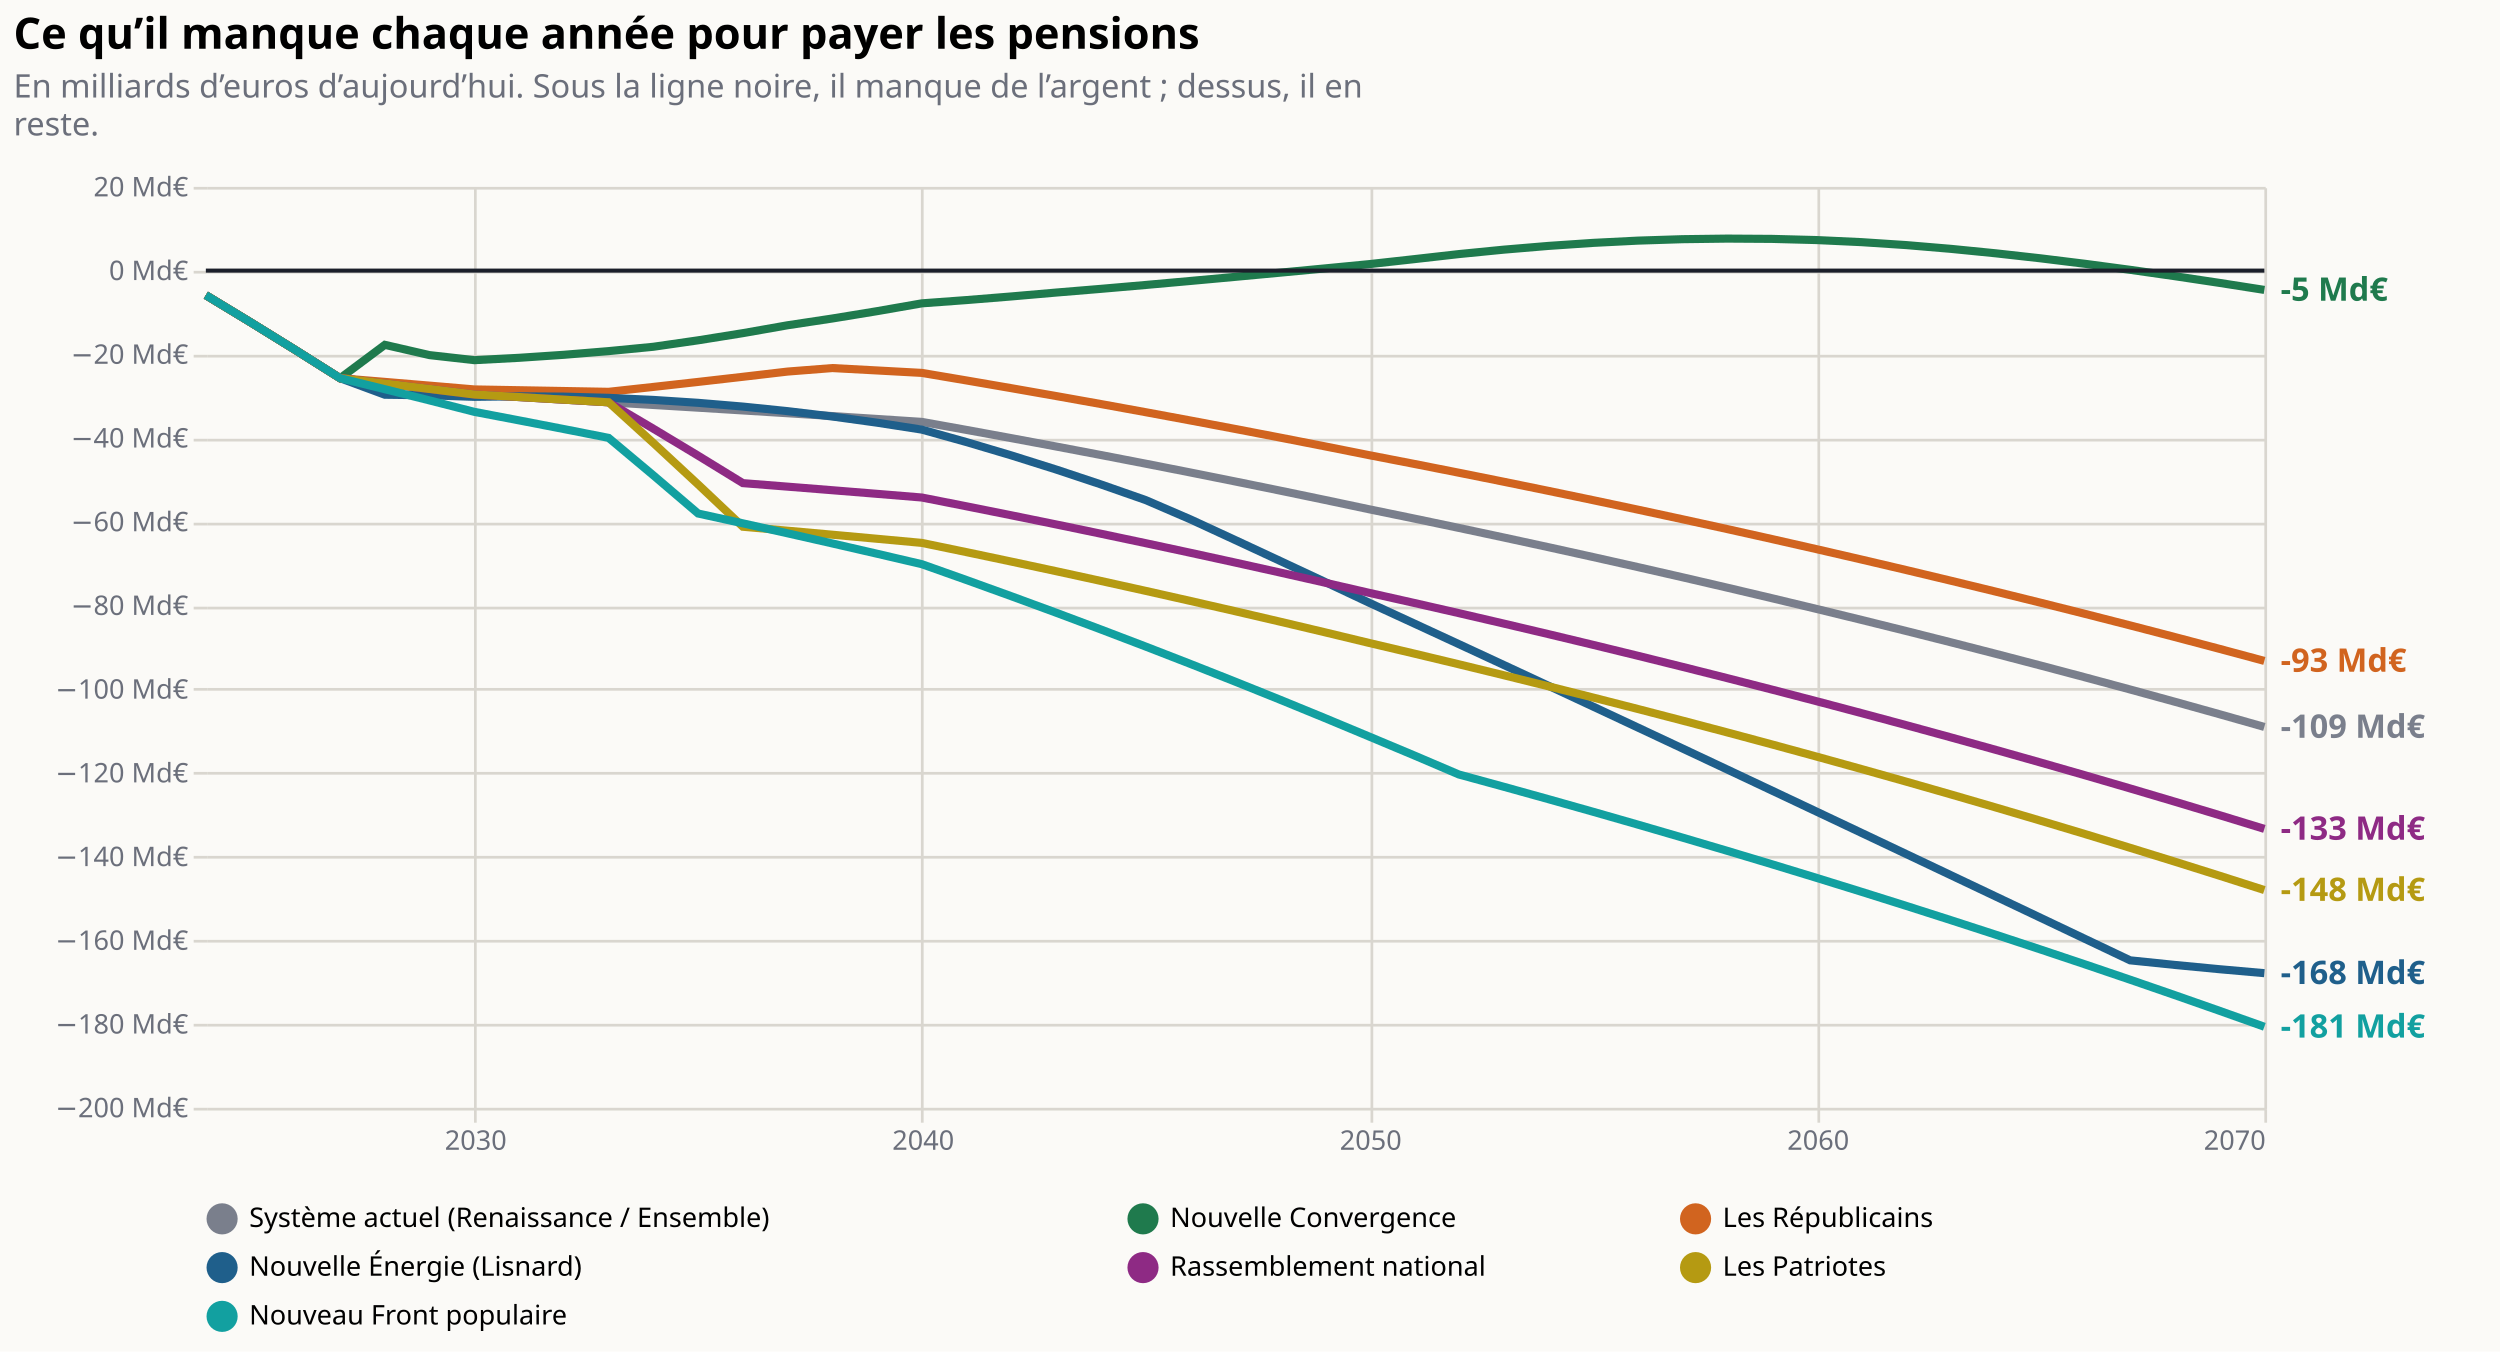
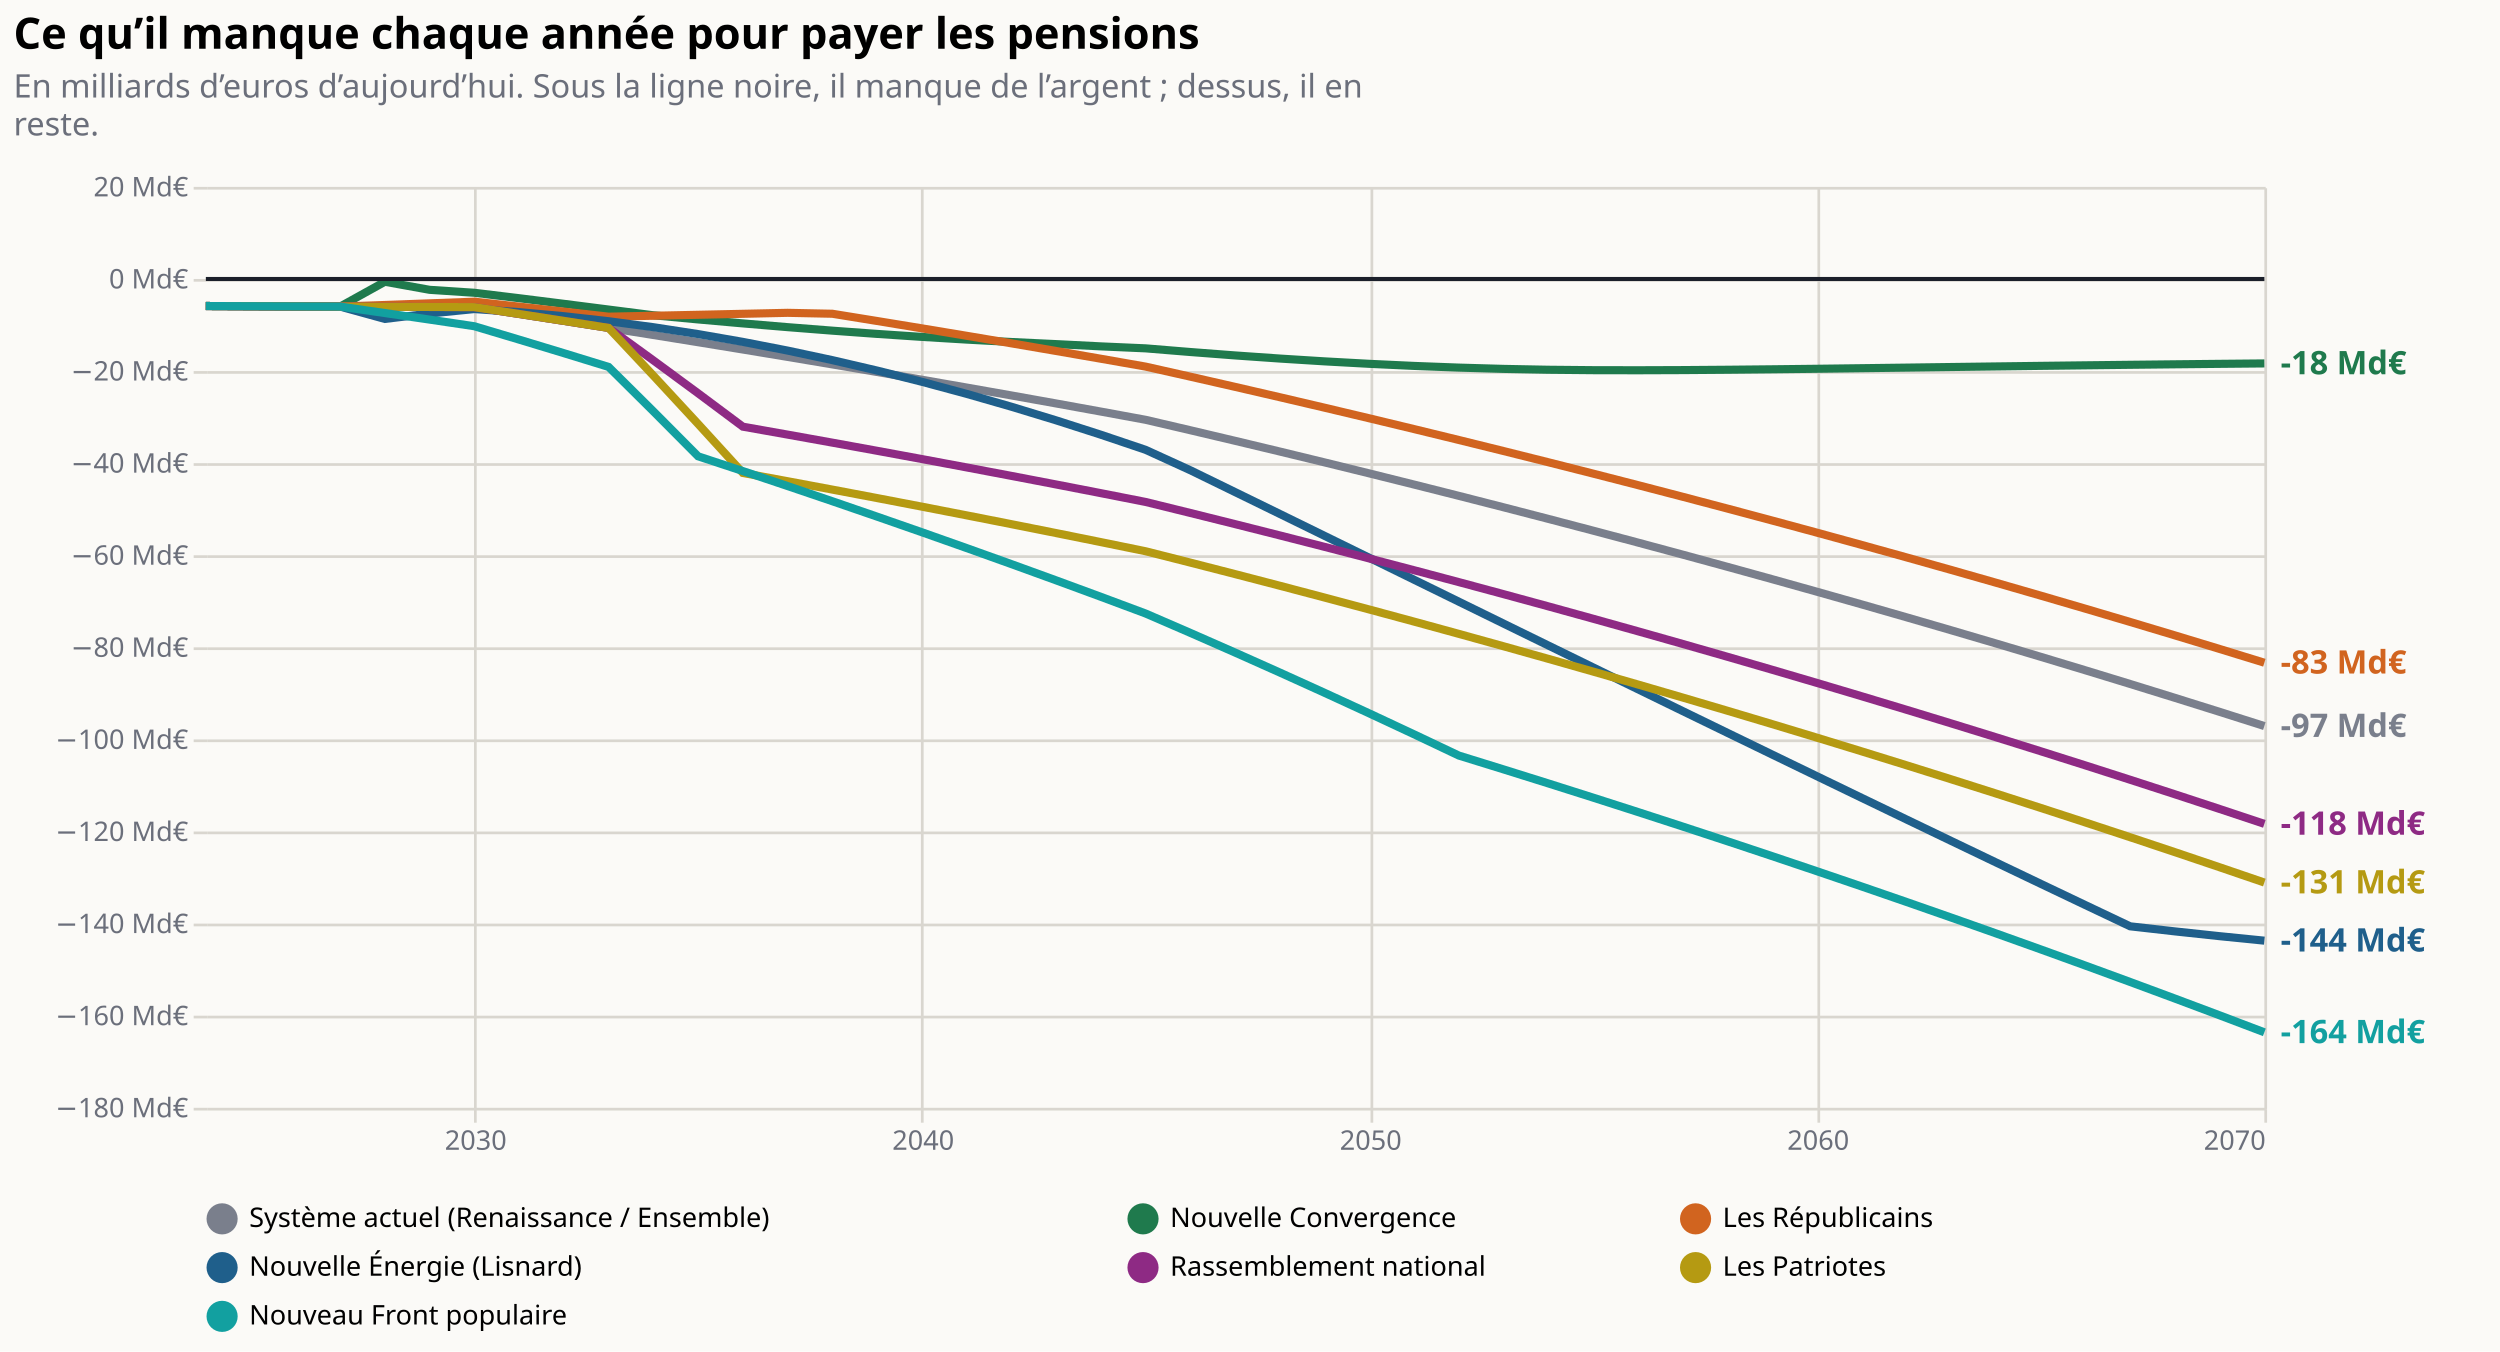
<svg xmlns="http://www.w3.org/2000/svg" version="1.1" class="marks" width="923" height="499" viewBox="0 0 923 499">
  <rect width="923" height="499" fill="#fbfaf7" />
  <g fill="none" stroke-miterlimit="4" transform="translate(76,69)">
    <g class="mark-group role-frame root" role="graphics-object" aria-roledescription="group mark container">
      <g transform="translate(0,0)">
        <path class="background" aria-hidden="true" d="M0,0h760v340h-760Z" />
        <g>
          <g class="mark-group role-axis" aria-hidden="true">
            <g transform="translate(0.5,340.5)">
              <path class="background" aria-hidden="true" d="M0,0h0v0h0Z" pointer-events="none" />
              <g>
                <g class="mark-rule role-axis-grid" pointer-events="none">
                  <line transform="translate(99,-340)" x2="0" y2="340" stroke="#d9d6cf" stroke-width="1" opacity="1" />
                  <line transform="translate(264,-340)" x2="0" y2="340" stroke="#d9d6cf" stroke-width="1" opacity="1" />
                  <line transform="translate(430,-340)" x2="0" y2="340" stroke="#d9d6cf" stroke-width="1" opacity="1" />
                  <line transform="translate(595,-340)" x2="0" y2="340" stroke="#d9d6cf" stroke-width="1" opacity="1" />
                  <line transform="translate(760,-340)" x2="0" y2="340" stroke="#d9d6cf" stroke-width="1" opacity="1" />
                </g>
              </g>
              <path class="foreground" aria-hidden="true" d="" pointer-events="none" display="none" />
            </g>
          </g>
          <g class="mark-group role-axis" aria-hidden="true">
            <g transform="translate(0.5,0.5)">
              <path class="background" aria-hidden="true" d="M0,0h0v0h0Z" pointer-events="none" />
              <g>
                <g class="mark-rule role-axis-grid" pointer-events="none">
                  <line transform="translate(0,340)" x2="760" y2="0" stroke="#d9d6cf" stroke-width="1" opacity="1" />
-                   <line transform="translate(0,309)" x2="760" y2="0" stroke="#d9d6cf" stroke-width="1" opacity="1" />
-                   <line transform="translate(0,278)" x2="760" y2="0" stroke="#d9d6cf" stroke-width="1" opacity="1" />
-                   <line transform="translate(0,247)" x2="760" y2="0" stroke="#d9d6cf" stroke-width="1" opacity="1" />
-                   <line transform="translate(0,216)" x2="760" y2="0" stroke="#d9d6cf" stroke-width="1" opacity="1" />
-                   <line transform="translate(0,185)" x2="760" y2="0" stroke="#d9d6cf" stroke-width="1" opacity="1" />
-                   <line transform="translate(0,155)" x2="760" y2="0" stroke="#d9d6cf" stroke-width="1" opacity="1" />
-                   <line transform="translate(0,124)" x2="760" y2="0" stroke="#d9d6cf" stroke-width="1" opacity="1" />
-                   <line transform="translate(0,93)" x2="760" y2="0" stroke="#d9d6cf" stroke-width="1" opacity="1" />
-                   <line transform="translate(0,62)" x2="760" y2="0" stroke="#d9d6cf" stroke-width="1" opacity="1" />
-                   <line transform="translate(0,31)" x2="760" y2="0" stroke="#d9d6cf" stroke-width="1" opacity="1" />
+                   <line transform="translate(0,306)" x2="760" y2="0" stroke="#d9d6cf" stroke-width="1" opacity="1" />
+                   <line transform="translate(0,272)" x2="760" y2="0" stroke="#d9d6cf" stroke-width="1" opacity="1" />
+                   <line transform="translate(0,238)" x2="760" y2="0" stroke="#d9d6cf" stroke-width="1" opacity="1" />
+                   <line transform="translate(0,204)" x2="760" y2="0" stroke="#d9d6cf" stroke-width="1" opacity="1" />
+                   <line transform="translate(0,170)" x2="760" y2="0" stroke="#d9d6cf" stroke-width="1" opacity="1" />
+                   <line transform="translate(0,136)" x2="760" y2="0" stroke="#d9d6cf" stroke-width="1" opacity="1" />
+                   <line transform="translate(0,102)" x2="760" y2="0" stroke="#d9d6cf" stroke-width="1" opacity="1" />
+                   <line transform="translate(0,68)" x2="760" y2="0" stroke="#d9d6cf" stroke-width="1" opacity="1" />
+                   <line transform="translate(0,34)" x2="760" y2="0" stroke="#d9d6cf" stroke-width="1" opacity="1" />
                  <line transform="translate(0,0)" x2="760" y2="0" stroke="#d9d6cf" stroke-width="1" opacity="1" />
                </g>
              </g>
              <path class="foreground" aria-hidden="true" d="" pointer-events="none" display="none" />
            </g>
          </g>
          <g class="mark-group role-axis" role="graphics-symbol" aria-roledescription="axis" aria-label="X-axis for a linear scale with values from 2024 to 2070">
            <g transform="translate(0.5,340.5)">
              <path class="background" aria-hidden="true" d="M0,0h0v0h0Z" pointer-events="none" />
              <g>
                <g class="mark-rule role-axis-tick" pointer-events="none">
                  <line transform="translate(99,0)" x2="0" y2="5" stroke="#d9d6cf" stroke-width="1" opacity="1" />
                  <line transform="translate(264,0)" x2="0" y2="5" stroke="#d9d6cf" stroke-width="1" opacity="1" />
                  <line transform="translate(430,0)" x2="0" y2="5" stroke="#d9d6cf" stroke-width="1" opacity="1" />
                  <line transform="translate(595,0)" x2="0" y2="5" stroke="#d9d6cf" stroke-width="1" opacity="1" />
                  <line transform="translate(760,0)" x2="0" y2="5" stroke="#d9d6cf" stroke-width="1" opacity="1" />
                </g>
                <g class="mark-text role-axis-label" pointer-events="none">
                  <text text-anchor="middle" transform="translate(99.13043,15)" font-family="system-ui, sans-serif" font-size="10px" fill="#6b6f7b" opacity="1">2030</text>
                  <text text-anchor="middle" transform="translate(264.3478,15)" font-family="system-ui, sans-serif" font-size="10px" fill="#6b6f7b" opacity="1">2040</text>
                  <text text-anchor="middle" transform="translate(429.5652,15)" font-family="system-ui, sans-serif" font-size="10px" fill="#6b6f7b" opacity="1">2050</text>
                  <text text-anchor="middle" transform="translate(594.7826,15)" font-family="system-ui, sans-serif" font-size="10px" fill="#6b6f7b" opacity="1">2060</text>
                  <text text-anchor="end" transform="translate(760,15)" font-family="system-ui, sans-serif" font-size="10px" fill="#6b6f7b" opacity="1">2070</text>
                </g>
              </g>
              <path class="foreground" aria-hidden="true" d="" pointer-events="none" display="none" />
            </g>
          </g>
-           <g class="mark-group role-axis" role="graphics-symbol" aria-roledescription="axis" aria-label="Y-axis for a linear scale with values from −200 to 20">
+           <g class="mark-group role-axis" role="graphics-symbol" aria-roledescription="axis" aria-label="Y-axis for a linear scale with values from −180 to 20">
            <g transform="translate(0.5,0.5)">
              <path class="background" aria-hidden="true" d="M0,0h0v0h0Z" pointer-events="none" />
              <g>
                <g class="mark-rule role-axis-tick" pointer-events="none">
                  <line transform="translate(0,340)" x2="-5" y2="0" stroke="#d9d6cf" stroke-width="1" opacity="1" />
-                   <line transform="translate(0,309)" x2="-5" y2="0" stroke="#d9d6cf" stroke-width="1" opacity="1" />
-                   <line transform="translate(0,278)" x2="-5" y2="0" stroke="#d9d6cf" stroke-width="1" opacity="1" />
-                   <line transform="translate(0,247)" x2="-5" y2="0" stroke="#d9d6cf" stroke-width="1" opacity="1" />
-                   <line transform="translate(0,216)" x2="-5" y2="0" stroke="#d9d6cf" stroke-width="1" opacity="1" />
-                   <line transform="translate(0,185)" x2="-5" y2="0" stroke="#d9d6cf" stroke-width="1" opacity="1" />
-                   <line transform="translate(0,155)" x2="-5" y2="0" stroke="#d9d6cf" stroke-width="1" opacity="1" />
-                   <line transform="translate(0,124)" x2="-5" y2="0" stroke="#d9d6cf" stroke-width="1" opacity="1" />
-                   <line transform="translate(0,93)" x2="-5" y2="0" stroke="#d9d6cf" stroke-width="1" opacity="1" />
-                   <line transform="translate(0,62)" x2="-5" y2="0" stroke="#d9d6cf" stroke-width="1" opacity="1" />
-                   <line transform="translate(0,31)" x2="-5" y2="0" stroke="#d9d6cf" stroke-width="1" opacity="1" />
+                   <line transform="translate(0,306)" x2="-5" y2="0" stroke="#d9d6cf" stroke-width="1" opacity="1" />
+                   <line transform="translate(0,272)" x2="-5" y2="0" stroke="#d9d6cf" stroke-width="1" opacity="1" />
+                   <line transform="translate(0,238)" x2="-5" y2="0" stroke="#d9d6cf" stroke-width="1" opacity="1" />
+                   <line transform="translate(0,204)" x2="-5" y2="0" stroke="#d9d6cf" stroke-width="1" opacity="1" />
+                   <line transform="translate(0,170)" x2="-5" y2="0" stroke="#d9d6cf" stroke-width="1" opacity="1" />
+                   <line transform="translate(0,136)" x2="-5" y2="0" stroke="#d9d6cf" stroke-width="1" opacity="1" />
+                   <line transform="translate(0,102)" x2="-5" y2="0" stroke="#d9d6cf" stroke-width="1" opacity="1" />
+                   <line transform="translate(0,68)" x2="-5" y2="0" stroke="#d9d6cf" stroke-width="1" opacity="1" />
+                   <line transform="translate(0,34)" x2="-5" y2="0" stroke="#d9d6cf" stroke-width="1" opacity="1" />
                  <line transform="translate(0,0)" x2="-5" y2="0" stroke="#d9d6cf" stroke-width="1" opacity="1" />
                </g>
                <g class="mark-text role-axis-label" pointer-events="none">
-                   <text text-anchor="end" transform="translate(-7,343)" font-family="system-ui, sans-serif" font-size="10px" fill="#6b6f7b" opacity="1">−200 Md€</text>
-                   <text text-anchor="end" transform="translate(-7,312.0909)" font-family="system-ui, sans-serif" font-size="10px" fill="#6b6f7b" opacity="1">−180 Md€</text>
-                   <text text-anchor="end" transform="translate(-7,281.1818)" font-family="system-ui, sans-serif" font-size="10px" fill="#6b6f7b" opacity="1">−160 Md€</text>
-                   <text text-anchor="end" transform="translate(-7,250.2727)" font-family="system-ui, sans-serif" font-size="10px" fill="#6b6f7b" opacity="1">−140 Md€</text>
-                   <text text-anchor="end" transform="translate(-7,219.3636)" font-family="system-ui, sans-serif" font-size="10px" fill="#6b6f7b" opacity="1">−120 Md€</text>
-                   <text text-anchor="end" transform="translate(-7,188.4545)" font-family="system-ui, sans-serif" font-size="10px" fill="#6b6f7b" opacity="1">−100 Md€</text>
-                   <text text-anchor="end" transform="translate(-7,157.5455)" font-family="system-ui, sans-serif" font-size="10px" fill="#6b6f7b" opacity="1">−80 Md€</text>
-                   <text text-anchor="end" transform="translate(-7,126.6364)" font-family="system-ui, sans-serif" font-size="10px" fill="#6b6f7b" opacity="1">−60 Md€</text>
-                   <text text-anchor="end" transform="translate(-7,95.72727)" font-family="system-ui, sans-serif" font-size="10px" fill="#6b6f7b" opacity="1">−40 Md€</text>
-                   <text text-anchor="end" transform="translate(-7,64.81818)" font-family="system-ui, sans-serif" font-size="10px" fill="#6b6f7b" opacity="1">−20 Md€</text>
-                   <text text-anchor="end" transform="translate(-7,33.90909)" font-family="system-ui, sans-serif" font-size="10px" fill="#6b6f7b" opacity="1">0 Md€</text>
+                   <text text-anchor="end" transform="translate(-7,343)" font-family="system-ui, sans-serif" font-size="10px" fill="#6b6f7b" opacity="1">−180 Md€</text>
+                   <text text-anchor="end" transform="translate(-7,309)" font-family="system-ui, sans-serif" font-size="10px" fill="#6b6f7b" opacity="1">−160 Md€</text>
+                   <text text-anchor="end" transform="translate(-7,275)" font-family="system-ui, sans-serif" font-size="10px" fill="#6b6f7b" opacity="1">−140 Md€</text>
+                   <text text-anchor="end" transform="translate(-7,241)" font-family="system-ui, sans-serif" font-size="10px" fill="#6b6f7b" opacity="1">−120 Md€</text>
+                   <text text-anchor="end" transform="translate(-7,207)" font-family="system-ui, sans-serif" font-size="10px" fill="#6b6f7b" opacity="1">−100 Md€</text>
+                   <text text-anchor="end" transform="translate(-7,173)" font-family="system-ui, sans-serif" font-size="10px" fill="#6b6f7b" opacity="1">−80 Md€</text>
+                   <text text-anchor="end" transform="translate(-7,139)" font-family="system-ui, sans-serif" font-size="10px" fill="#6b6f7b" opacity="1">−60 Md€</text>
+                   <text text-anchor="end" transform="translate(-7,105)" font-family="system-ui, sans-serif" font-size="10px" fill="#6b6f7b" opacity="1">−40 Md€</text>
+                   <text text-anchor="end" transform="translate(-7,71)" font-family="system-ui, sans-serif" font-size="10px" fill="#6b6f7b" opacity="1">−20 Md€</text>
+                   <text text-anchor="end" transform="translate(-7,37)" font-family="system-ui, sans-serif" font-size="10px" fill="#6b6f7b" opacity="1">0 Md€</text>
                  <text text-anchor="end" transform="translate(-7,3)" font-family="system-ui, sans-serif" font-size="10px" fill="#6b6f7b" opacity="1">20 Md€</text>
                </g>
              </g>
              <path class="foreground" aria-hidden="true" d="" pointer-events="none" display="none" />
            </g>
          </g>
          <g class="mark-group role-scope layer_0_pathgroup" role="graphics-object" aria-roledescription="group mark container">
            <g transform="translate(0,0)">
              <path class="background" aria-hidden="true" d="M0,0h760v340h-760Z" />
              <g>
                <g class="mark-line role-mark layer_0_marks" role="graphics-object" aria-roledescription="line mark container">
-                   <path aria-label="annee: 2024; valeur: −5.8704; programme: Système actuel (Renaissance / Ensemble)" role="graphics-symbol" aria-roledescription="line mark" d="M0,39.982L16.522,49.999L33.043,60.216L49.565,70.635L66.087,72.606L82.609,74.612L99.13,76.654L115.652,77.598L132.174,78.556L148.696,79.529L165.217,80.516L181.739,81.518L198.261,82.535L214.783,83.568L231.304,84.616L247.826,85.68L264.348,86.759L280.87,89.735L297.391,92.765L313.913,95.85L330.435,98.99L346.957,102.187L363.478,105.44L380,108.752L396.522,112.122L413.043,115.552L429.565,119.043L446.087,122.446L462.609,125.909L479.13,129.431L495.652,133.015L512.174,136.661L528.696,140.369L545.217,144.141L561.739,147.977L578.261,151.879L594.783,155.847L611.304,159.882L627.826,163.986L644.348,168.159L660.87,172.401L677.391,176.715L693.913,181.102L710.435,185.561L726.957,190.094L743.478,194.703L760,199.388" stroke="#7a7f8c" stroke-width="3" />
-                 </g>
-               </g>
-               <path class="foreground" aria-hidden="true" d="" display="none" />
-             </g>
-             <g transform="translate(0,0)">
-               <path class="background" aria-hidden="true" d="M0,0h760v340h-760Z" />
-               <g>
-                 <g class="mark-line role-mark layer_0_marks" role="graphics-object" aria-roledescription="line mark container">
-                   <path aria-label="annee: 2024; valeur: −5.8704; programme: Nouvelle Convergence" role="graphics-symbol" aria-roledescription="line mark" d="M0,39.982L16.522,49.999L33.043,60.216L49.565,70.635L66.087,58.315L82.609,62.11L99.13,63.972L115.652,63.102L132.174,61.991L148.696,60.634L165.217,59.028L181.739,56.645L198.261,53.999L214.783,51.086L231.304,48.589L247.826,45.879L264.348,42.994L280.87,41.782L297.391,40.448L313.913,39.012L330.435,37.646L346.957,36.212L363.478,34.729L380,33.217L396.522,31.677L413.043,30.109L429.565,28.512L446.087,26.68L462.609,24.808L479.13,23.177L495.652,21.791L512.174,20.671L528.696,19.837L545.217,19.306L561.739,19.09L578.261,19.199L594.783,19.636L611.304,20.402L627.826,21.491L644.348,22.883L660.87,24.527L677.391,26.375L693.913,28.411L710.435,30.617L726.957,32.97L743.478,35.45L760,38.035" stroke="#1f7a4d" stroke-width="3" />
-                 </g>
-               </g>
-               <path class="foreground" aria-hidden="true" d="" display="none" />
-             </g>
-             <g transform="translate(0,0)">
-               <path class="background" aria-hidden="true" d="M0,0h760v340h-760Z" />
-               <g>
-                 <g class="mark-line role-mark layer_0_marks" role="graphics-object" aria-roledescription="line mark container">
-                   <path aria-label="annee: 2024; valeur: −5.8704; programme: Les Républicains" role="graphics-symbol" aria-roledescription="line mark" d="M0,39.982L16.522,49.999L33.043,60.216L49.565,70.635L66.087,71.992L82.609,73.373L99.13,74.776L115.652,75.069L132.174,75.363L148.696,75.659L165.217,73.852L181.739,72.004L198.261,70.114L214.783,68.183L231.304,66.888L247.826,67.774L264.348,68.675L280.87,71.47L297.391,74.317L313.913,77.217L330.435,80.171L346.957,83.179L363.478,86.243L380,89.362L396.522,92.539L413.043,95.773L429.565,99.066L446.087,102.269L462.609,105.53L479.13,108.849L495.652,112.227L512.174,115.665L528.696,119.163L545.217,122.723L561.739,126.345L578.261,130.03L594.783,133.78L611.304,137.595L627.826,141.475L644.348,145.423L660.87,149.438L677.391,153.523L693.913,157.677L710.435,161.902L726.957,166.199L743.478,170.569L760,175.012" stroke="#d1641f" stroke-width="3" />
-                 </g>
-               </g>
-               <path class="foreground" aria-hidden="true" d="" display="none" />
-             </g>
-             <g transform="translate(0,0)">
-               <path class="background" aria-hidden="true" d="M0,0h760v340h-760Z" />
-               <g>
-                 <g class="mark-line role-mark layer_0_marks" role="graphics-object" aria-roledescription="line mark container">
-                   <path aria-label="annee: 2024; valeur: −5.8704; programme: Nouvelle Énergie (Lisnard)" role="graphics-symbol" aria-roledescription="line mark" d="M0,39.982L16.522,49.999L33.043,60.216L49.565,70.635L66.087,76.736L82.609,76.948L99.13,77.518L115.652,77.312L132.174,77.434L148.696,77.88L165.217,78.645L181.739,79.723L198.261,81.108L214.783,82.796L231.304,84.781L247.826,87.057L264.348,89.617L280.87,94.229L297.391,99.139L313.913,104.345L330.435,109.84L346.957,115.62L363.478,122.738L380,130.367L396.522,138.052L413.043,145.788L429.565,153.571L446.087,161.178L462.609,168.816L479.13,176.479L495.652,184.166L512.174,191.875L528.696,199.606L545.217,207.356L561.739,215.123L578.261,222.907L594.783,230.706L611.304,238.518L627.826,246.34L644.348,254.172L660.87,262.012L677.391,269.857L693.913,277.705L710.435,285.555L726.957,287.256L743.478,288.835L760,290.297" stroke="#1f5f8b" stroke-width="3" />
-                 </g>
-               </g>
-               <path class="foreground" aria-hidden="true" d="" display="none" />
-             </g>
-             <g transform="translate(0,0)">
-               <path class="background" aria-hidden="true" d="M0,0h760v340h-760Z" />
-               <g>
-                 <g class="mark-line role-mark layer_0_marks" role="graphics-object" aria-roledescription="line mark container">
-                   <path aria-label="annee: 2024; valeur: −5.8704; programme: Rassemblement national" role="graphics-symbol" aria-roledescription="line mark" d="M0,39.982L16.522,49.999L33.043,60.216L49.565,70.635L66.087,72.606L82.609,74.612L99.13,76.654L115.652,77.598L132.174,78.556L148.696,79.529L165.217,89.285L181.739,99.231L198.261,109.371L214.783,110.672L231.304,111.991L247.826,113.328L264.348,114.684L280.87,117.94L297.391,121.252L313.913,124.621L330.435,128.049L346.957,131.536L363.478,135.083L380,138.691L396.522,142.361L413.043,146.093L429.565,149.889L446.087,153.601L462.609,157.375L479.13,161.213L495.652,165.114L512.174,169.081L528.696,173.113L545.217,177.213L561.739,181.38L578.261,185.616L594.783,189.921L611.304,194.297L627.826,198.745L644.348,203.265L660.87,207.859L677.391,212.528L693.913,217.272L710.435,222.093L726.957,226.991L743.478,231.969L760,237.027" stroke="#8e2a84" stroke-width="3" />
-                 </g>
-               </g>
-               <path class="foreground" aria-hidden="true" d="" display="none" />
-             </g>
-             <g transform="translate(0,0)">
-               <path class="background" aria-hidden="true" d="M0,0h760v340h-760Z" />
-               <g>
-                 <g class="mark-line role-mark layer_0_marks" role="graphics-object" aria-roledescription="line mark container">
-                   <path aria-label="annee: 2024; valeur: −5.8704; programme: Les Patriotes" role="graphics-symbol" aria-roledescription="line mark" d="M0,39.982L16.522,49.999L33.043,60.216L49.565,70.635L66.087,72.606L82.609,74.612L99.13,76.654L115.652,77.598L132.174,78.556L148.696,79.529L165.217,94.546L181.739,109.859L198.261,125.472L214.783,126.934L231.304,128.416L247.826,129.918L264.348,131.44L280.87,134.862L297.391,138.344L313.913,141.884L330.435,145.485L346.957,149.146L363.478,152.869L380,156.655L396.522,160.504L413.043,164.418L429.565,168.397L446.087,172.294L462.609,176.255L479.13,180.282L495.652,184.374L512.174,188.533L528.696,192.76L545.217,197.056L561.739,201.421L578.261,205.857L594.783,210.365L611.304,214.946L627.826,219.6L644.348,224.329L660.87,229.133L677.391,234.015L693.913,238.974L710.435,244.012L726.957,249.13L743.478,254.329L760,259.61" stroke="#b59a12" stroke-width="3" />
-                 </g>
-               </g>
-               <path class="foreground" aria-hidden="true" d="" display="none" />
-             </g>
-             <g transform="translate(0,0)">
-               <path class="background" aria-hidden="true" d="M0,0h760v340h-760Z" />
-               <g>
-                 <g class="mark-line role-mark layer_0_marks" role="graphics-object" aria-roledescription="line mark container">
-                   <path aria-label="annee: 2024; valeur: −5.8704; programme: Nouveau Front populaire" role="graphics-symbol" aria-roledescription="line mark" d="M0,39.982L16.522,49.999L33.043,60.216L49.565,70.635L66.087,74.703L82.609,78.843L99.13,83.057L115.652,86.208L132.174,89.41L148.696,92.664L165.217,106.495L181.739,120.589L198.261,124.216L214.783,127.901L231.304,131.643L247.826,135.444L264.348,139.303L280.87,145.163L297.391,151.132L313.913,157.209L330.435,163.399L346.957,169.701L363.478,176.118L380,182.651L396.522,189.302L413.043,196.072L429.565,202.964L446.087,209.888L462.609,216.94L479.13,221.458L495.652,226.048L512.174,230.71L528.696,235.446L545.217,240.257L561.739,245.144L578.261,250.107L594.783,255.148L611.304,260.268L627.826,265.468L644.348,270.75L660.87,276.113L677.391,281.56L693.913,287.091L710.435,292.707L726.957,298.41L743.478,304.202L760,310.082" stroke="#12a0a0" stroke-width="3" />
+                   <path aria-label="annee: 2024; valeur: −5.8704; programme: Système actuel (Renaissance / Ensemble)" role="graphics-symbol" aria-roledescription="line mark" d="M0,43.98L16.522,44.05L33.043,44.12L49.565,44.191L66.087,44.262L82.609,44.334L99.13,44.406L115.652,46.924L132.174,49.477L148.696,52.065L165.217,54.688L181.739,57.347L198.261,60.042L214.783,62.774L231.304,65.543L247.826,68.349L264.348,71.193L280.87,74.076L297.391,76.996L313.913,79.956L330.435,82.955L346.957,85.993L363.478,89.848L380,93.754L396.522,97.711L413.043,101.722L429.565,105.785L446.087,109.902L462.609,114.073L479.13,118.299L495.652,122.58L512.174,126.916L528.696,131.309L545.217,135.759L561.739,140.267L578.261,144.833L594.783,149.457L611.304,154.141L627.826,158.884L644.348,163.688L660.87,168.554L677.391,173.481L693.913,178.47L710.435,183.523L726.957,188.639L743.478,193.819L760,199.064" stroke="#7a7f8c" stroke-width="3" />
+                 </g>
+               </g>
+               <path class="foreground" aria-hidden="true" d="" display="none" />
+             </g>
+             <g transform="translate(0,0)">
+               <path class="background" aria-hidden="true" d="M0,0h760v340h-760Z" />
+               <g>
+                 <g class="mark-line role-mark layer_0_marks" role="graphics-object" aria-roledescription="line mark container">
+                   <path aria-label="annee: 2024; valeur: −5.8704; programme: Nouvelle Convergence" role="graphics-symbol" aria-roledescription="line mark" d="M0,43.98L16.522,44.05L33.043,44.12L49.565,44.191L66.087,35.026L82.609,38.001L99.13,39.093L115.652,41.097L132.174,43.172L148.696,45.284L165.217,47.4L181.739,48.935L198.261,50.4L214.783,51.785L231.304,53.08L247.826,54.281L264.348,55.381L280.87,56.377L297.391,57.266L313.913,58.045L330.435,58.881L346.957,59.612L363.478,60.963L380,62.224L396.522,63.379L413.043,64.416L429.565,65.324L446.087,66.095L462.609,66.72L479.13,67.193L495.652,67.511L512.174,67.668L528.696,67.699L545.217,67.637L561.739,67.51L578.261,67.344L594.783,67.152L611.304,66.942L627.826,66.724L644.348,66.504L660.87,66.287L677.391,66.077L693.913,65.876L710.435,65.684L726.957,65.503L743.478,65.333L760,65.176" stroke="#1f7a4d" stroke-width="3" />
+                 </g>
+               </g>
+               <path class="foreground" aria-hidden="true" d="" display="none" />
+             </g>
+             <g transform="translate(0,0)">
+               <path class="background" aria-hidden="true" d="M0,0h760v340h-760Z" />
+               <g>
+                 <g class="mark-line role-mark layer_0_marks" role="graphics-object" aria-roledescription="line mark container">
+                   <path aria-label="annee: 2024; valeur: −5.8704; programme: Les Républicains" role="graphics-symbol" aria-roledescription="line mark" d="M0,43.98L16.522,44.05L33.043,44.12L49.565,44.191L66.087,43.595L82.609,42.99L99.13,42.377L115.652,44.2L132.174,46.047L148.696,47.92L165.217,47.572L181.739,47.218L198.261,46.858L214.783,46.493L231.304,46.837L247.826,49.513L264.348,52.225L280.87,54.974L297.391,57.761L313.913,60.586L330.435,63.449L346.957,66.351L363.478,70.068L380,73.836L396.522,77.654L413.043,81.524L429.565,85.446L446.087,89.42L462.609,93.448L479.13,97.529L495.652,101.665L512.174,105.855L528.696,110.101L545.217,114.402L561.739,118.76L578.261,123.176L594.783,127.648L611.304,132.179L627.826,136.769L644.348,141.419L660.87,146.128L677.391,150.898L693.913,155.729L710.435,160.623L726.957,165.579L743.478,170.598L760,175.68" stroke="#d1641f" stroke-width="3" />
+                 </g>
+               </g>
+               <path class="foreground" aria-hidden="true" d="" display="none" />
+             </g>
+             <g transform="translate(0,0)">
+               <path class="background" aria-hidden="true" d="M0,0h760v340h-760Z" />
+               <g>
+                 <g class="mark-line role-mark layer_0_marks" role="graphics-object" aria-roledescription="line mark container">
+                   <path aria-label="annee: 2024; valeur: −5.8704; programme: Nouvelle Énergie (Lisnard)" role="graphics-symbol" aria-roledescription="line mark" d="M0,43.98L16.522,44.05L33.043,44.12L49.565,44.191L66.087,48.752L82.609,46.756L99.13,45.11L115.652,46.243L132.174,47.74L148.696,49.593L165.217,51.796L181.739,54.341L198.261,57.222L214.783,60.432L231.304,63.963L247.826,67.809L264.348,71.962L280.87,76.415L297.391,81.161L313.913,86.191L330.435,91.5L346.957,97.077L363.478,104.624L380,112.678L396.522,120.753L413.043,128.842L429.565,136.941L446.087,145.044L462.609,153.146L479.13,161.239L495.652,169.324L512.174,177.399L528.696,185.463L545.217,193.514L561.739,201.55L578.261,209.571L594.783,217.574L611.304,225.559L627.826,233.524L644.348,241.467L660.87,249.387L677.391,257.282L693.913,265.15L710.435,272.991L726.957,274.867L743.478,276.634L760,278.294" stroke="#1f5f8b" stroke-width="3" />
+                 </g>
+               </g>
+               <path class="foreground" aria-hidden="true" d="" display="none" />
+             </g>
+             <g transform="translate(0,0)">
+               <path class="background" aria-hidden="true" d="M0,0h760v340h-760Z" />
+               <g>
+                 <g class="mark-line role-mark layer_0_marks" role="graphics-object" aria-roledescription="line mark container">
+                   <path aria-label="annee: 2024; valeur: −5.8704; programme: Rassemblement national" role="graphics-symbol" aria-roledescription="line mark" d="M0,43.98L16.522,44.05L33.043,44.12L49.565,44.191L66.087,44.262L82.609,44.334L99.13,44.406L115.652,46.924L132.174,49.477L148.696,52.065L165.217,64.051L181.739,76.204L198.261,88.526L214.783,91.458L231.304,94.427L247.826,97.436L264.348,100.483L280.87,103.571L297.391,106.698L313.913,109.865L330.435,113.073L346.957,116.323L363.478,120.39L380,124.509L396.522,128.682L413.043,132.909L429.565,137.191L446.087,141.528L462.609,145.92L479.13,150.369L495.652,154.874L512.174,159.437L528.696,164.058L545.217,168.737L561.739,173.475L578.261,178.273L594.783,183.132L611.304,188.051L627.826,193.032L644.348,198.075L660.87,203.181L677.391,208.351L693.913,213.584L710.435,218.883L726.957,224.246L743.478,229.676L760,235.172" stroke="#8e2a84" stroke-width="3" />
+                 </g>
+               </g>
+               <path class="foreground" aria-hidden="true" d="" display="none" />
+             </g>
+             <g transform="translate(0,0)">
+               <path class="background" aria-hidden="true" d="M0,0h760v340h-760Z" />
+               <g>
+                 <g class="mark-line role-mark layer_0_marks" role="graphics-object" aria-roledescription="line mark container">
+                   <path aria-label="annee: 2024; valeur: −5.8704; programme: Les Patriotes" role="graphics-symbol" aria-roledescription="line mark" d="M0,43.98L16.522,44.05L33.043,44.12L49.565,44.191L66.087,44.262L82.609,44.334L99.13,44.406L115.652,46.924L132.174,49.477L148.696,52.065L165.217,69.669L181.739,87.519L198.261,105.617L214.783,108.668L231.304,111.758L247.826,114.888L264.348,118.057L280.87,121.267L297.391,124.518L313.913,127.811L330.435,131.145L346.957,134.521L363.478,138.715L380,142.963L396.522,147.265L413.043,151.622L429.565,156.035L446.087,160.503L462.609,165.028L479.13,169.611L495.652,174.251L512.174,178.949L528.696,183.707L545.217,188.523L561.739,193.4L578.261,198.338L594.783,203.337L611.304,208.398L627.826,213.521L644.348,218.708L660.87,223.958L677.391,229.273L693.913,234.653L710.435,240.099L726.957,245.611L743.478,251.19L760,256.837" stroke="#b59a12" stroke-width="3" />
+                 </g>
+               </g>
+               <path class="foreground" aria-hidden="true" d="" display="none" />
+             </g>
+             <g transform="translate(0,0)">
+               <path class="background" aria-hidden="true" d="M0,0h760v340h-760Z" />
+               <g>
+                 <g class="mark-line role-mark layer_0_marks" role="graphics-object" aria-roledescription="line mark container">
+                   <path aria-label="annee: 2024; valeur: −5.8704; programme: Nouveau Front populaire" role="graphics-symbol" aria-roledescription="line mark" d="M0,43.98L16.522,44.05L33.043,44.12L49.565,44.191L66.087,46.577L82.609,48.997L99.13,51.449L115.652,56.385L132.174,61.391L148.696,66.469L165.217,82.854L181.739,99.47L198.261,104.924L214.783,110.454L231.304,116.06L247.826,121.743L264.348,127.504L280.87,133.344L297.391,139.264L313.913,145.264L330.435,151.345L346.957,157.509L363.478,164.663L380,171.927L396.522,179.304L413.043,186.794L429.565,194.398L446.087,202.119L462.609,209.957L479.13,215.069L495.652,220.243L512.174,225.482L528.696,230.784L545.217,236.152L561.739,241.585L578.261,247.084L594.783,252.65L611.304,258.283L627.826,263.985L644.348,269.755L660.87,275.595L677.391,281.505L693.913,287.486L710.435,293.539L726.957,299.664L743.478,305.862L760,312.134" stroke="#12a0a0" stroke-width="3" />
                </g>
              </g>
              <path class="foreground" aria-hidden="true" d="" display="none" />
            </g>
          </g>
          <g class="mark-rule role-mark layer_1_marks" role="graphics-object" aria-roledescription="rule mark container">
-             <line aria-label="y: 0" role="graphics-symbol" aria-roledescription="rule mark" transform="translate(0,30.90909)" x2="760" y2="0" stroke="#1b1f2a" stroke-width="1.5" />
+             <line aria-label="y: 0" role="graphics-symbol" aria-roledescription="rule mark" transform="translate(0,34)" x2="760" y2="0" stroke="#1b1f2a" stroke-width="1.5" />
          </g>
          <g class="mark-text role-mark layer_2_marks" role="graphics-object" aria-roledescription="text mark container">
-             <text aria-label="annee: 2070; valeur: −109.015626513; programme: Système actuel (Renaissance / Ensemble); etiquette: -109 Md€" role="graphics-symbol" aria-roledescription="text mark" text-anchor="start" transform="translate(766,203.3878)" font-family="system-ui, sans-serif" font-size="12px" font-weight="bold" fill="#7a7f8c">-109 Md€</text>
-             <text aria-label="annee: 2070; valeur: −4.61084661314; programme: Nouvelle Convergence; etiquette: -5 Md€" role="graphics-symbol" aria-roledescription="text mark" text-anchor="start" transform="translate(766,42.03494)" font-family="system-ui, sans-serif" font-size="12px" font-weight="bold" fill="#1f7a4d">-5 Md€</text>
-             <text aria-label="annee: 2070; valeur: −93.2431528895; programme: Les Républicains; etiquette: -93 Md€" role="graphics-symbol" aria-roledescription="text mark" text-anchor="start" transform="translate(766,179.0121)" font-family="system-ui, sans-serif" font-size="12px" font-weight="bold" fill="#d1641f">-93 Md€</text>
-             <text aria-label="annee: 2070; valeur: −167.838979393; programme: Nouvelle Énergie (Lisnard); etiquette: -168 Md€" role="graphics-symbol" aria-roledescription="text mark" text-anchor="start" transform="translate(766,294.2966)" font-family="system-ui, sans-serif" font-size="12px" font-weight="bold" fill="#1f5f8b">-168 Md€</text>
-             <text aria-label="annee: 2070; valeur: −133.370181372; programme: Rassemblement national; etiquette: -133 Md€" role="graphics-symbol" aria-roledescription="text mark" text-anchor="start" transform="translate(766,241.0266)" font-family="system-ui, sans-serif" font-size="12px" font-weight="bold" fill="#8e2a84">-133 Md€</text>
-             <text aria-label="annee: 2070; valeur: −147.982914287; programme: Les Patriotes; etiquette: -148 Md€" role="graphics-symbol" aria-roledescription="text mark" text-anchor="start" transform="translate(766,263.61)" font-family="system-ui, sans-serif" font-size="12px" font-weight="bold" fill="#b59a12">-148 Md€</text>
-             <text aria-label="annee: 2070; valeur: −180.641212613; programme: Nouveau Front populaire; etiquette: -181 Md€" role="graphics-symbol" aria-roledescription="text mark" text-anchor="start" transform="translate(766,314.0819)" font-family="system-ui, sans-serif" font-size="12px" font-weight="bold" fill="#12a0a0">-181 Md€</text>
+             <text aria-label="annee: 2070; valeur: −97.0967259389; programme: Système actuel (Renaissance / Ensemble); etiquette: -97 Md€" role="graphics-symbol" aria-roledescription="text mark" text-anchor="start" transform="translate(766,203.0644)" font-family="system-ui, sans-serif" font-size="12px" font-weight="bold" fill="#7a7f8c">-97 Md€</text>
+             <text aria-label="annee: 2070; valeur: −18.3389811222; programme: Nouvelle Convergence; etiquette: -18 Md€" role="graphics-symbol" aria-roledescription="text mark" text-anchor="start" transform="translate(766,69.17627)" font-family="system-ui, sans-serif" font-size="12px" font-weight="bold" fill="#1f7a4d">-18 Md€</text>
+             <text aria-label="annee: 2070; valeur: −83.3413564309; programme: Les Républicains; etiquette: -83 Md€" role="graphics-symbol" aria-roledescription="text mark" text-anchor="start" transform="translate(766,179.6803)" font-family="system-ui, sans-serif" font-size="12px" font-weight="bold" fill="#d1641f">-83 Md€</text>
+             <text aria-label="annee: 2070; valeur: −143.702567114; programme: Nouvelle Énergie (Lisnard); etiquette: -144 Md€" role="graphics-symbol" aria-roledescription="text mark" text-anchor="start" transform="translate(766,282.2944)" font-family="system-ui, sans-serif" font-size="12px" font-weight="bold" fill="#1f5f8b">-144 Md€</text>
+             <text aria-label="annee: 2070; valeur: −118.336634738; programme: Rassemblement national; etiquette: -118 Md€" role="graphics-symbol" aria-roledescription="text mark" text-anchor="start" transform="translate(766,239.1723)" font-family="system-ui, sans-serif" font-size="12px" font-weight="bold" fill="#8e2a84">-118 Md€</text>
+             <text aria-label="annee: 2070; valeur: −131.080580017; programme: Les Patriotes; etiquette: -131 Md€" role="graphics-symbol" aria-roledescription="text mark" text-anchor="start" transform="translate(766,260.837)" font-family="system-ui, sans-serif" font-size="12px" font-weight="bold" fill="#b59a12">-131 Md€</text>
+             <text aria-label="annee: 2070; valeur: −163.607983207; programme: Nouveau Front populaire; etiquette: -164 Md€" role="graphics-symbol" aria-roledescription="text mark" text-anchor="start" transform="translate(766,316.1336)" font-family="system-ui, sans-serif" font-size="12px" font-weight="bold" fill="#12a0a0">-164 Md€</text>
          </g>
          <g class="mark-group role-legend" role="graphics-symbol" aria-roledescription="legend" aria-label="Symbol legend for fill color and stroke color with 7 values: Système actuel (Renaissance / Ensemble), Nouvelle Convergence, Les Républicains, Nouvelle Énergie (Lisnard), Rassemblement national, Les Patriotes, Nouveau Front populaire">
            <g transform="translate(0,375)">
              <path class="background" aria-hidden="true" d="M0,0h688v50h-688Z" pointer-events="none" />
              <g>
                <g class="mark-group role-legend-entry">
                  <g transform="translate(0,0)">
                    <path class="background" aria-hidden="true" d="M0,0h0v0h0Z" pointer-events="none" />
                    <g>
                      <g class="mark-group role-scope" role="graphics-object" aria-roledescription="group mark container">
                        <g transform="translate(0,0)">
                          <path class="background" aria-hidden="true" d="M0,0h328v14h-328Z" pointer-events="none" opacity="1" />
                          <g>
                            <g class="mark-symbol role-legend-symbol" pointer-events="none">
                              <path transform="translate(6,6)" d="M5,0A5,5,0,1,1,-5,0A5,5,0,1,1,5,0" fill="#7a7f8c" stroke="#7a7f8c" stroke-width="1.5" opacity="1" />
                            </g>
                            <g class="mark-text role-legend-label" pointer-events="none">
                              <text text-anchor="start" transform="translate(16,9)" font-family="system-ui, sans-serif" font-size="10px" fill="#000" opacity="1">Système actuel (Renaissance / Ensemble)</text>
                            </g>
                          </g>
                          <path class="foreground" aria-hidden="true" d="" pointer-events="none" display="none" />
                        </g>
                        <g transform="translate(340,0)">
                          <path class="background" aria-hidden="true" d="M0,0h192v14h-192Z" pointer-events="none" opacity="1" />
                          <g>
                            <g class="mark-symbol role-legend-symbol" pointer-events="none">
                              <path transform="translate(6,6)" d="M5,0A5,5,0,1,1,-5,0A5,5,0,1,1,5,0" fill="#1f7a4d" stroke="#1f7a4d" stroke-width="1.5" opacity="1" />
                            </g>
                            <g class="mark-text role-legend-label" pointer-events="none">
                              <text text-anchor="start" transform="translate(16,9)" font-family="system-ui, sans-serif" font-size="10px" fill="#000" opacity="1">Nouvelle Convergence</text>
                            </g>
                          </g>
                          <path class="foreground" aria-hidden="true" d="" pointer-events="none" display="none" />
                        </g>
                        <g transform="translate(544,0)">
                          <path class="background" aria-hidden="true" d="M0,0h144v14h-144Z" pointer-events="none" opacity="1" />
                          <g>
                            <g class="mark-symbol role-legend-symbol" pointer-events="none">
                              <path transform="translate(6,6)" d="M5,0A5,5,0,1,1,-5,0A5,5,0,1,1,5,0" fill="#d1641f" stroke="#d1641f" stroke-width="1.5" opacity="1" />
                            </g>
                            <g class="mark-text role-legend-label" pointer-events="none">
                              <text text-anchor="start" transform="translate(16,9)" font-family="system-ui, sans-serif" font-size="10px" fill="#000" opacity="1">Les Républicains</text>
                            </g>
                          </g>
                          <path class="foreground" aria-hidden="true" d="" pointer-events="none" display="none" />
                        </g>
                        <g transform="translate(0,18)">
                          <path class="background" aria-hidden="true" d="M0,0h328v14h-328Z" pointer-events="none" opacity="1" />
                          <g>
                            <g class="mark-symbol role-legend-symbol" pointer-events="none">
                              <path transform="translate(6,6)" d="M5,0A5,5,0,1,1,-5,0A5,5,0,1,1,5,0" fill="#1f5f8b" stroke="#1f5f8b" stroke-width="1.5" opacity="1" />
                            </g>
                            <g class="mark-text role-legend-label" pointer-events="none">
                              <text text-anchor="start" transform="translate(16,9)" font-family="system-ui, sans-serif" font-size="10px" fill="#000" opacity="1">Nouvelle Énergie (Lisnard)</text>
                            </g>
                          </g>
                          <path class="foreground" aria-hidden="true" d="" pointer-events="none" display="none" />
                        </g>
                        <g transform="translate(340,18)">
                          <path class="background" aria-hidden="true" d="M0,0h192v14h-192Z" pointer-events="none" opacity="1" />
                          <g>
                            <g class="mark-symbol role-legend-symbol" pointer-events="none">
                              <path transform="translate(6,6)" d="M5,0A5,5,0,1,1,-5,0A5,5,0,1,1,5,0" fill="#8e2a84" stroke="#8e2a84" stroke-width="1.5" opacity="1" />
                            </g>
                            <g class="mark-text role-legend-label" pointer-events="none">
                              <text text-anchor="start" transform="translate(16,9)" font-family="system-ui, sans-serif" font-size="10px" fill="#000" opacity="1">Rassemblement national</text>
                            </g>
                          </g>
                          <path class="foreground" aria-hidden="true" d="" pointer-events="none" display="none" />
                        </g>
                        <g transform="translate(544,18)">
                          <path class="background" aria-hidden="true" d="M0,0h144v14h-144Z" pointer-events="none" opacity="1" />
                          <g>
                            <g class="mark-symbol role-legend-symbol" pointer-events="none">
                              <path transform="translate(6,6)" d="M5,0A5,5,0,1,1,-5,0A5,5,0,1,1,5,0" fill="#b59a12" stroke="#b59a12" stroke-width="1.5" opacity="1" />
                            </g>
                            <g class="mark-text role-legend-label" pointer-events="none">
                              <text text-anchor="start" transform="translate(16,9)" font-family="system-ui, sans-serif" font-size="10px" fill="#000" opacity="1">Les Patriotes</text>
                            </g>
                          </g>
                          <path class="foreground" aria-hidden="true" d="" pointer-events="none" display="none" />
                        </g>
                        <g transform="translate(0,36)">
                          <path class="background" aria-hidden="true" d="M0,0h328v14h-328Z" pointer-events="none" opacity="1" />
                          <g>
                            <g class="mark-symbol role-legend-symbol" pointer-events="none">
                              <path transform="translate(6,6)" d="M5,0A5,5,0,1,1,-5,0A5,5,0,1,1,5,0" fill="#12a0a0" stroke="#12a0a0" stroke-width="1.5" opacity="1" />
                            </g>
                            <g class="mark-text role-legend-label" pointer-events="none">
                              <text text-anchor="start" transform="translate(16,9)" font-family="system-ui, sans-serif" font-size="10px" fill="#000" opacity="1">Nouveau Front populaire</text>
                            </g>
                          </g>
                          <path class="foreground" aria-hidden="true" d="" pointer-events="none" display="none" />
                        </g>
                      </g>
                    </g>
                    <path class="foreground" aria-hidden="true" d="" pointer-events="none" display="none" />
                  </g>
                </g>
              </g>
              <path class="foreground" aria-hidden="true" d="" pointer-events="none" display="none" />
            </g>
          </g>
          <g class="mark-group role-title">
            <g transform="translate(-71,-64)">
              <path class="background" aria-hidden="true" d="M0,0h0v0h0Z" pointer-events="none" />
              <g>
                <g class="mark-text role-title-text" role="graphics-symbol" aria-roledescription="title" aria-label="Title text 'Ce qu’il manque chaque année pour payer les pensions'" pointer-events="none">
                  <text text-anchor="start" transform="translate(0,13)" font-family="system-ui, sans-serif" font-size="16px" font-weight="bold" fill="#000" opacity="1">Ce qu’il manque chaque année pour payer les pensions</text>
                </g>
                <g class="mark-text role-title-subtitle" role="graphics-symbol" aria-roledescription="subtitle" aria-label="Subtitle text 'En milliards d’euros d’aujourd’hui. Sous la ligne noire, il manque de l’argent ; dessus, il en reste.'" pointer-events="none">
                  <text text-anchor="start" transform="translate(0,31)" font-family="system-ui, sans-serif" font-size="12px" fill="#6b6f7b" opacity="1">
                    <tspan>En milliards d’euros d’aujourd’hui. Sous la ligne noire, il manque de l’argent ; dessus, il en</tspan>
                    <tspan x="0" dy="14">reste.</tspan>
                  </text>
                </g>
              </g>
              <path class="foreground" aria-hidden="true" d="" pointer-events="none" display="none" />
            </g>
          </g>
        </g>
        <path class="foreground" aria-hidden="true" d="" display="none" />
      </g>
    </g>
  </g>
</svg>
